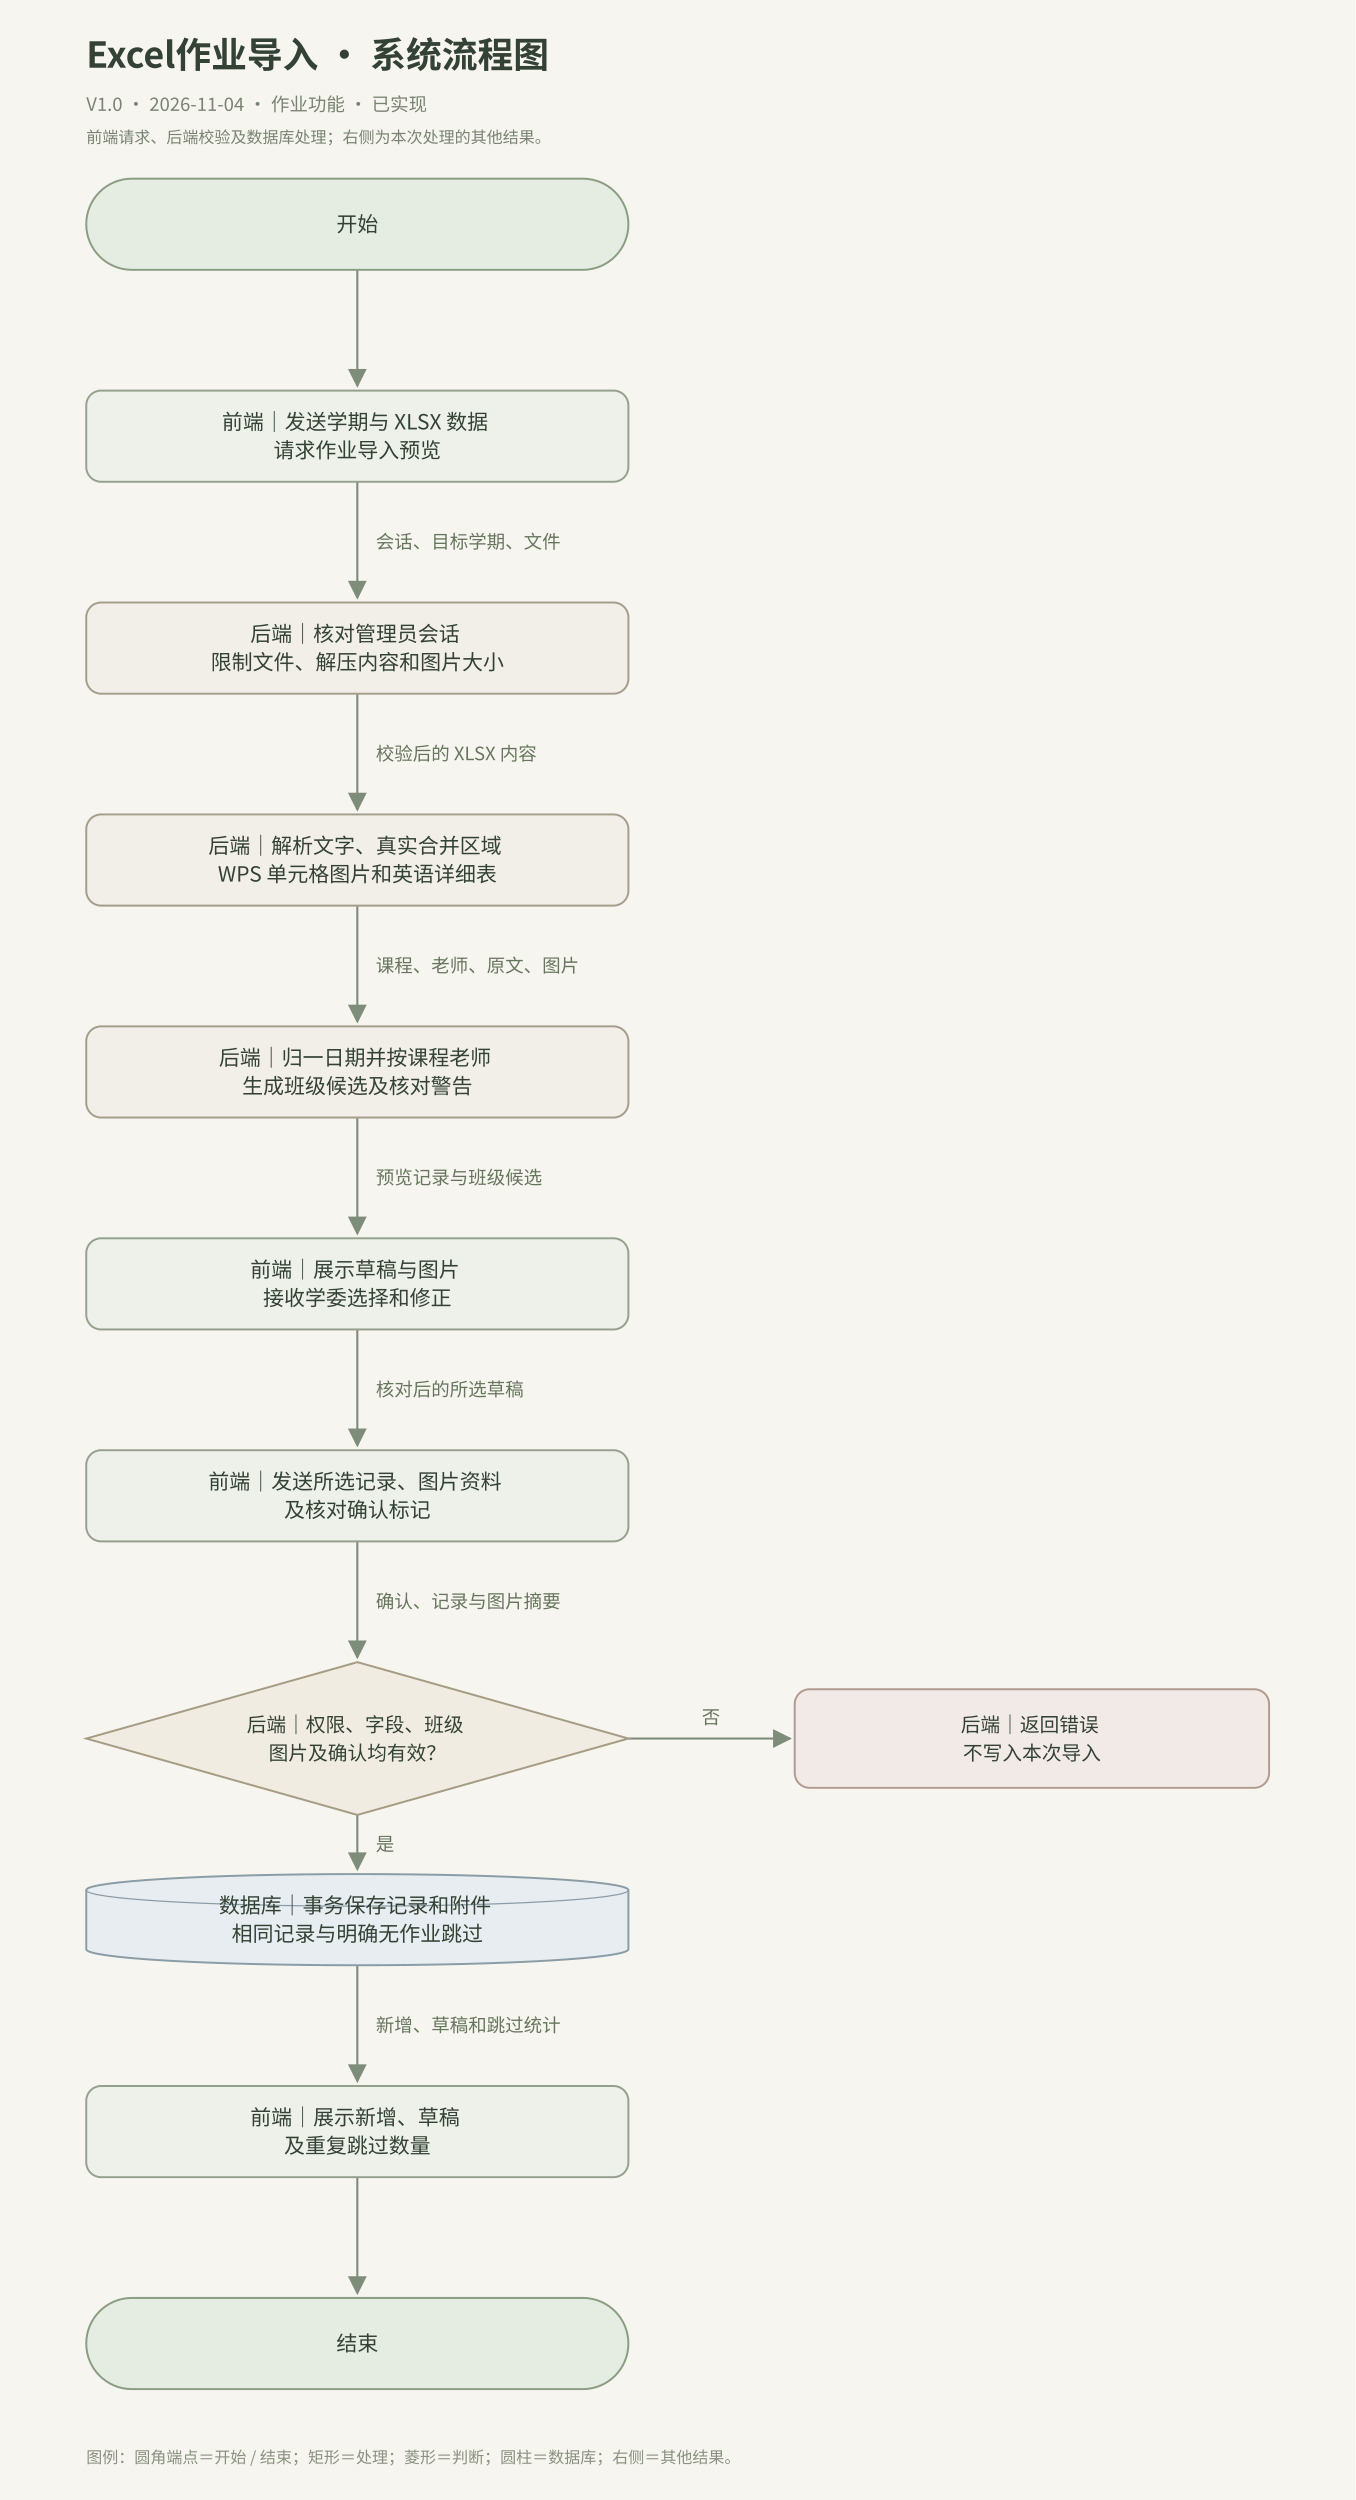
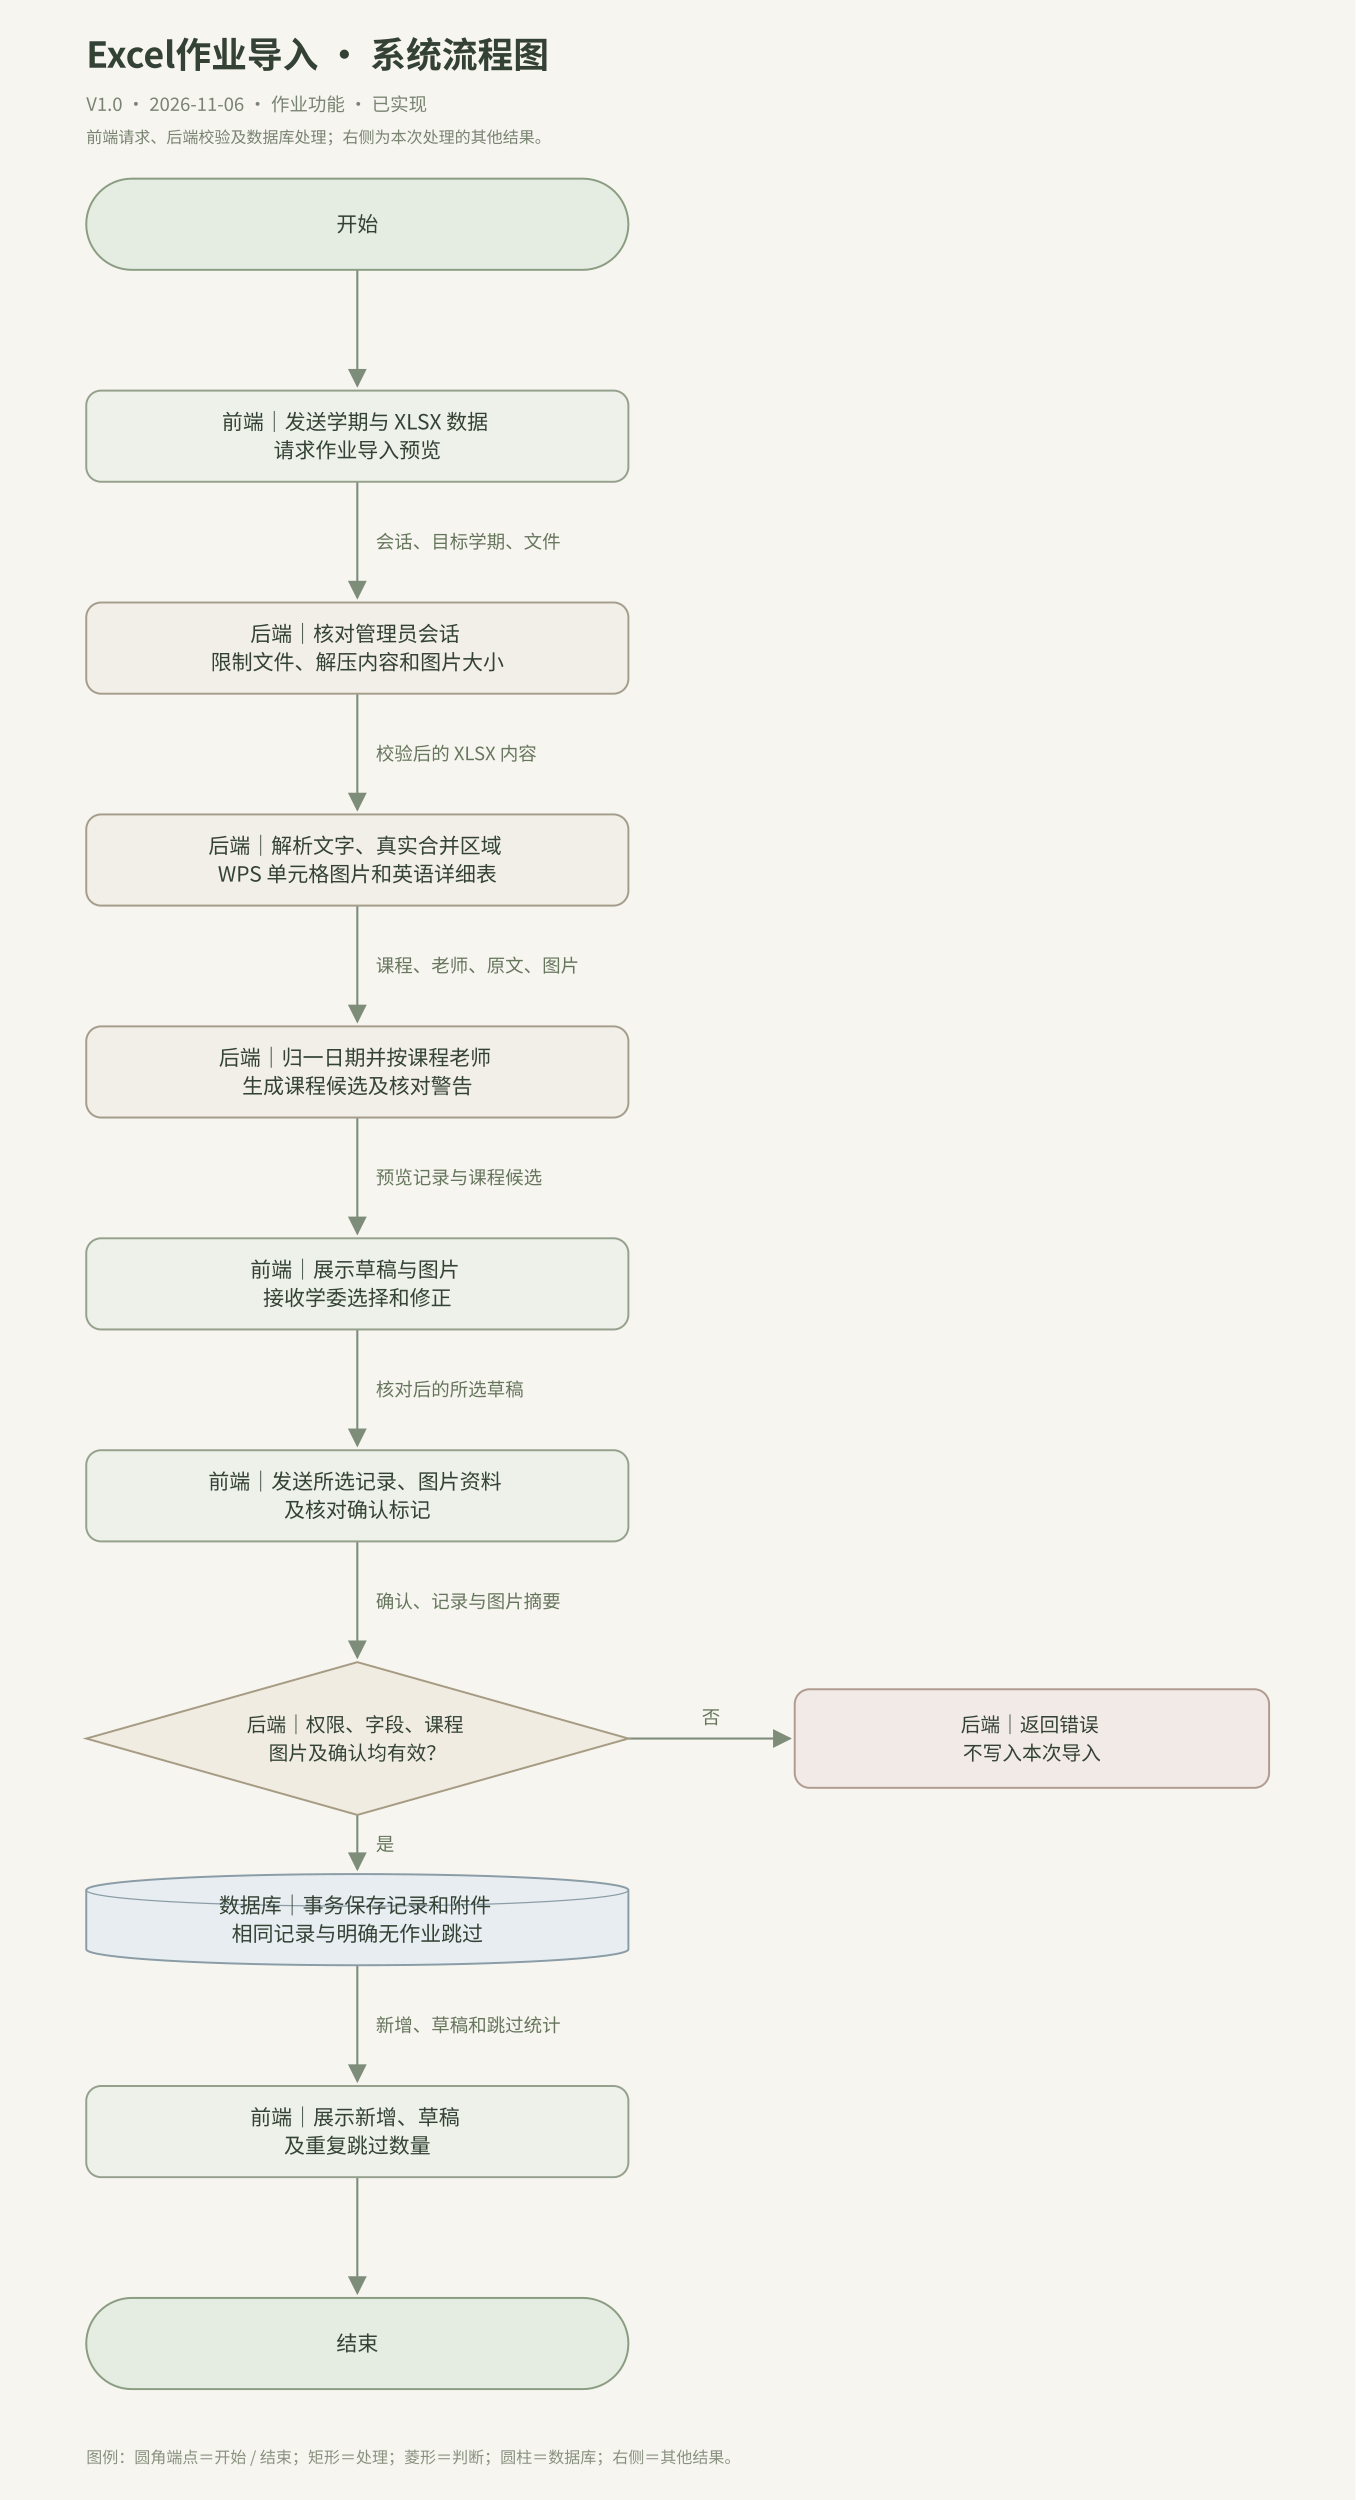
<svg xmlns="http://www.w3.org/2000/svg" width="1100" height="2029" viewBox="0 0 1100 2029" role="img" aria-labelledby="title desc">
  <defs>
    <marker id="arrow" markerWidth="9" markerHeight="9" refX="8" refY="4.5" orient="auto" markerUnits="strokeWidth">
      <path d="M0 0 L9 4.5 L0 9 Z" fill="#7E8C7A" />
    </marker>
  </defs>
  <rect width="1100" height="2029" fill="#F7F5F0" />
  <g font-family="'Microsoft YaHei','PingFang SC','Noto Sans CJK SC',sans-serif" fill="#344235">
    <text x="70" y="55" font-size="29" font-weight="700">Excel作业导入 · 系统流程图</text>
-     <text x="70" y="90" font-size="15" fill="#788371">V1.0 · 2026-11-04 · 作业功能 · 已实现</text>
+     <text x="70" y="90" font-size="15" fill="#788371">V1.0 · 2026-11-06 · 作业功能 · 已实现</text>
    <text x="70" y="116" font-size="13" fill="#788371">前端请求、后端校验及数据库处理；右侧为本次处理的其他结果。</text>
    <path d="M290.0 219 L290.0 313" stroke="#7E8C7A" stroke-width="1.7" fill="none" marker-end="url(#arrow)" />
    <path d="M290.0 391 L290.0 485" stroke="#7E8C7A" stroke-width="1.7" fill="none" marker-end="url(#arrow)" />
    <text x="305.0" y="445.0" font-size="15" fill="#66765D">会话、目标学期、文件</text>
    <path d="M290.0 563 L290.0 657" stroke="#7E8C7A" stroke-width="1.7" fill="none" marker-end="url(#arrow)" />
    <text x="305.0" y="617.0" font-size="15" fill="#66765D">校验后的 XLSX 内容</text>
    <path d="M290.0 735 L290.0 829" stroke="#7E8C7A" stroke-width="1.7" fill="none" marker-end="url(#arrow)" />
    <text x="305.0" y="789.0" font-size="15" fill="#66765D">课程、老师、原文、图片</text>
    <path d="M290.0 907 L290.0 1001" stroke="#7E8C7A" stroke-width="1.7" fill="none" marker-end="url(#arrow)" />
-     <text x="305.0" y="961.0" font-size="15" fill="#66765D">预览记录与班级候选</text>
+     <text x="305.0" y="961.0" font-size="15" fill="#66765D">预览记录与课程候选</text>
    <path d="M290.0 1079 L290.0 1173" stroke="#7E8C7A" stroke-width="1.7" fill="none" marker-end="url(#arrow)" />
    <text x="305.0" y="1133.0" font-size="15" fill="#66765D">核对后的所选草稿</text>
    <path d="M290.0 1251 L290.0 1345" stroke="#7E8C7A" stroke-width="1.7" fill="none" marker-end="url(#arrow)" />
    <text x="305.0" y="1305.0" font-size="15" fill="#66765D">确认、记录与图片摘要</text>
    <path d="M510 1411.0 L641 1411.0" stroke="#7E8C7A" stroke-width="1.7" fill="none" marker-end="url(#arrow)" />
    <text x="569.5" y="1399.0" font-size="15" fill="#66765D">否</text>
    <path d="M290.0 1473 L290.0 1517" stroke="#7E8C7A" stroke-width="1.7" fill="none" marker-end="url(#arrow)" />
    <text x="305.0" y="1502.0" font-size="15" fill="#66765D">是</text>
    <path d="M290.0 1595 L290.0 1689" stroke="#7E8C7A" stroke-width="1.7" fill="none" marker-end="url(#arrow)" />
    <text x="305.0" y="1649.0" font-size="15" fill="#66765D">新增、草稿和跳过统计</text>
    <path d="M290.0 1767 L290.0 1861" stroke="#7E8C7A" stroke-width="1.7" fill="none" marker-end="url(#arrow)" />
    <rect x="70" y="145" width="440" height="74" rx="37.0" fill="#E5ECE2" stroke="#8A9D82" stroke-width="1.6" />
    <text text-anchor="middle" font-size="17">
      <tspan x="290.0" y="188.0">开始</tspan>
    </text>
    <rect x="70" y="317" width="440" height="74" rx="12" fill="#EDF1E9" stroke="#95A08D" stroke-width="1.6" />
    <text text-anchor="middle" font-size="17">
      <tspan x="290.0" y="348.5">前端｜发送学期与 XLSX 数据</tspan>
      <tspan x="290.0" y="371.5">请求作业导入预览</tspan>
    </text>
    <rect x="70" y="489" width="440" height="74" rx="12" fill="#F2EFE8" stroke="#A59D8B" stroke-width="1.6" />
    <text text-anchor="middle" font-size="17">
      <tspan x="290.0" y="520.5">后端｜核对管理员会话</tspan>
      <tspan x="290.0" y="543.5">限制文件、解压内容和图片大小</tspan>
    </text>
    <rect x="70" y="661" width="440" height="74" rx="12" fill="#F2EFE8" stroke="#A59D8B" stroke-width="1.6" />
    <text text-anchor="middle" font-size="17">
      <tspan x="290.0" y="692.5">后端｜解析文字、真实合并区域</tspan>
      <tspan x="290.0" y="715.5">WPS 单元格图片和英语详细表</tspan>
    </text>
    <rect x="70" y="833" width="440" height="74" rx="12" fill="#F2EFE8" stroke="#A59D8B" stroke-width="1.6" />
    <text text-anchor="middle" font-size="17">
      <tspan x="290.0" y="864.5">后端｜归一日期并按课程老师</tspan>
-       <tspan x="290.0" y="887.5">生成班级候选及核对警告</tspan>
+       <tspan x="290.0" y="887.5">生成课程候选及核对警告</tspan>
    </text>
    <rect x="70" y="1005" width="440" height="74" rx="12" fill="#EDF1E9" stroke="#95A08D" stroke-width="1.6" />
    <text text-anchor="middle" font-size="17">
      <tspan x="290.0" y="1036.5">前端｜展示草稿与图片</tspan>
      <tspan x="290.0" y="1059.5">接收学委选择和修正</tspan>
    </text>
    <rect x="70" y="1177" width="440" height="74" rx="12" fill="#EDF1E9" stroke="#95A08D" stroke-width="1.6" />
    <text text-anchor="middle" font-size="17">
      <tspan x="290.0" y="1208.5">前端｜发送所选记录、图片资料</tspan>
      <tspan x="290.0" y="1231.5">及核对确认标记</tspan>
    </text>
    <polygon points="290.0,1349 510,1411.0 290.0,1473 70,1411.0" fill="#F0ECE2" stroke="#A69B83" stroke-width="1.6" />
    <text text-anchor="middle" font-size="16">
-       <tspan x="290.0" y="1405.5">后端｜权限、字段、班级</tspan>
+       <tspan x="290.0" y="1405.5">后端｜权限、字段、课程</tspan>
      <tspan x="290.0" y="1428.5">图片及确认均有效？</tspan>
    </text>
    <rect x="645" y="1371.0" width="385" height="80" rx="12" fill="#F2EAE6" stroke="#B09B91" stroke-width="1.6" />
    <text text-anchor="middle" font-size="16">
      <tspan x="837.5" y="1405.5">后端｜返回错误</tspan>
      <tspan x="837.5" y="1428.5">不写入本次导入</tspan>
    </text>
    <path d="M70 1534 A220.0 13 0 0 1 510 1534 L510 1582 A220.0 13 0 0 1 70 1582 Z" fill="#E7EDF0" stroke="#8A9CA6" stroke-width="1.6" />
    <path d="M70 1534 A220.0 13 0 0 0 510 1534" stroke="#8A9CA6" fill="none" />
    <text text-anchor="middle" font-size="17">
      <tspan x="290.0" y="1552.5">数据库｜事务保存记录和附件</tspan>
      <tspan x="290.0" y="1575.5">相同记录与明确无作业跳过</tspan>
    </text>
    <rect x="70" y="1693" width="440" height="74" rx="12" fill="#EDF1E9" stroke="#95A08D" stroke-width="1.6" />
    <text text-anchor="middle" font-size="17">
      <tspan x="290.0" y="1724.5">前端｜展示新增、草稿</tspan>
      <tspan x="290.0" y="1747.5">及重复跳过数量</tspan>
    </text>
    <rect x="70" y="1865" width="440" height="74" rx="37.0" fill="#E5ECE2" stroke="#8A9D82" stroke-width="1.6" />
    <text text-anchor="middle" font-size="17">
      <tspan x="290.0" y="1908.0">结束</tspan>
    </text>
    <text x="70" y="1999" font-size="13" fill="#88917F">图例：圆角端点＝开始 / 结束；矩形＝处理；菱形＝判断；圆柱＝数据库；右侧＝其他结果。</text>
  </g>
</svg>
